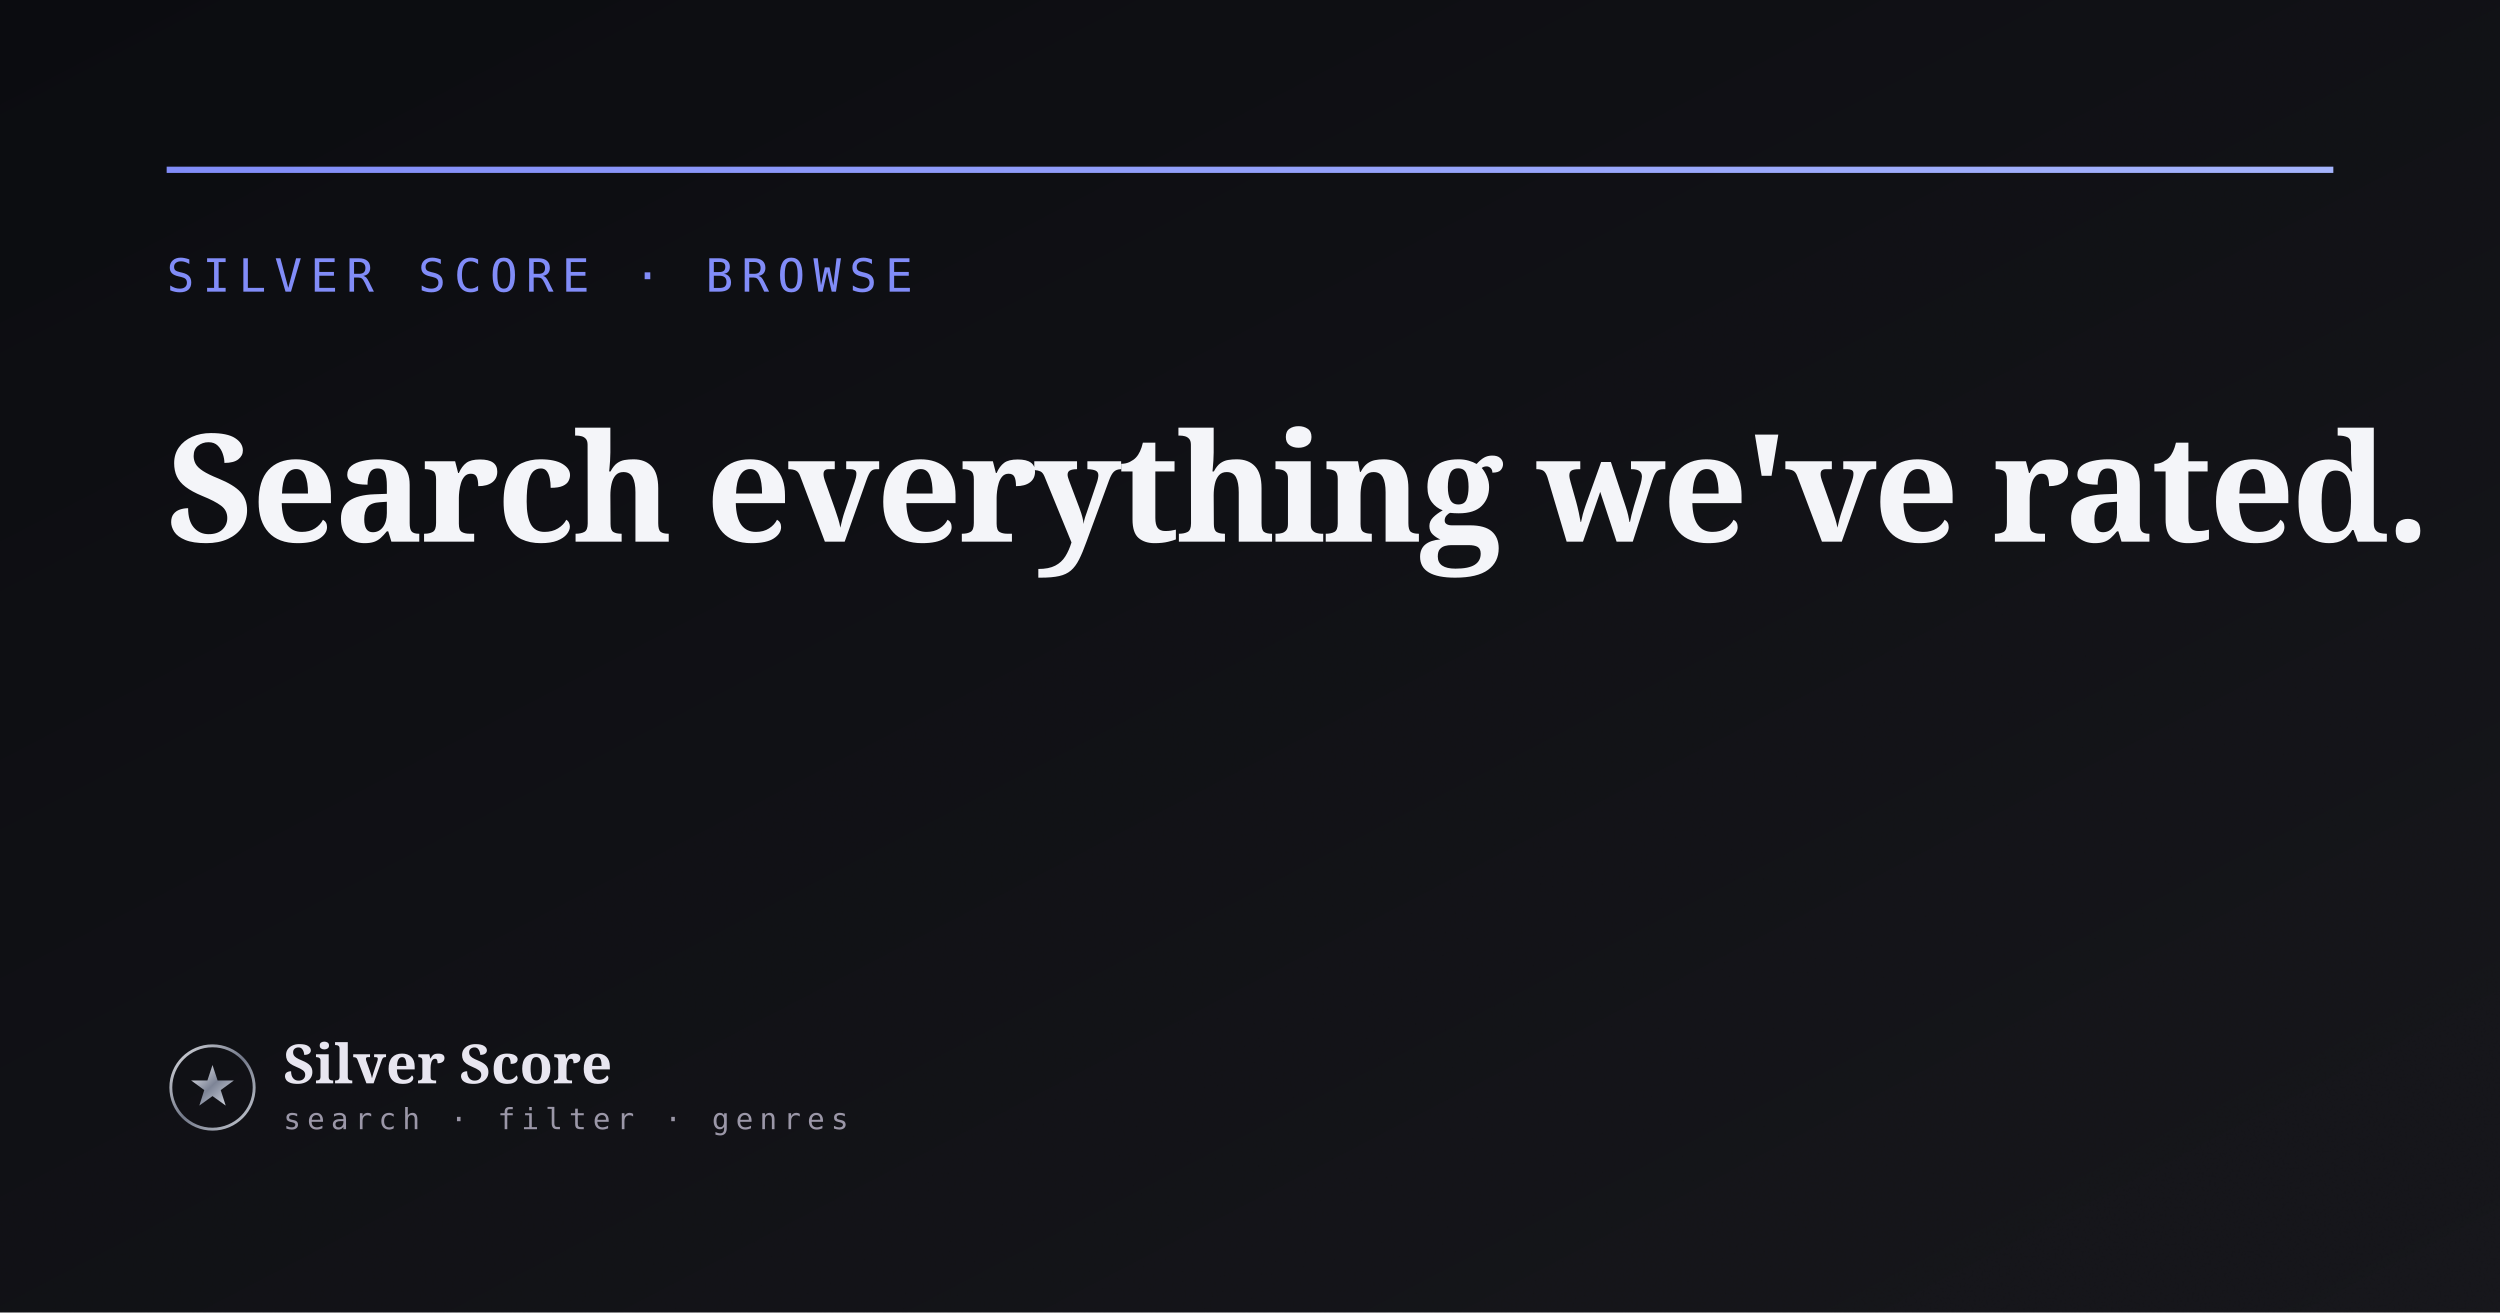
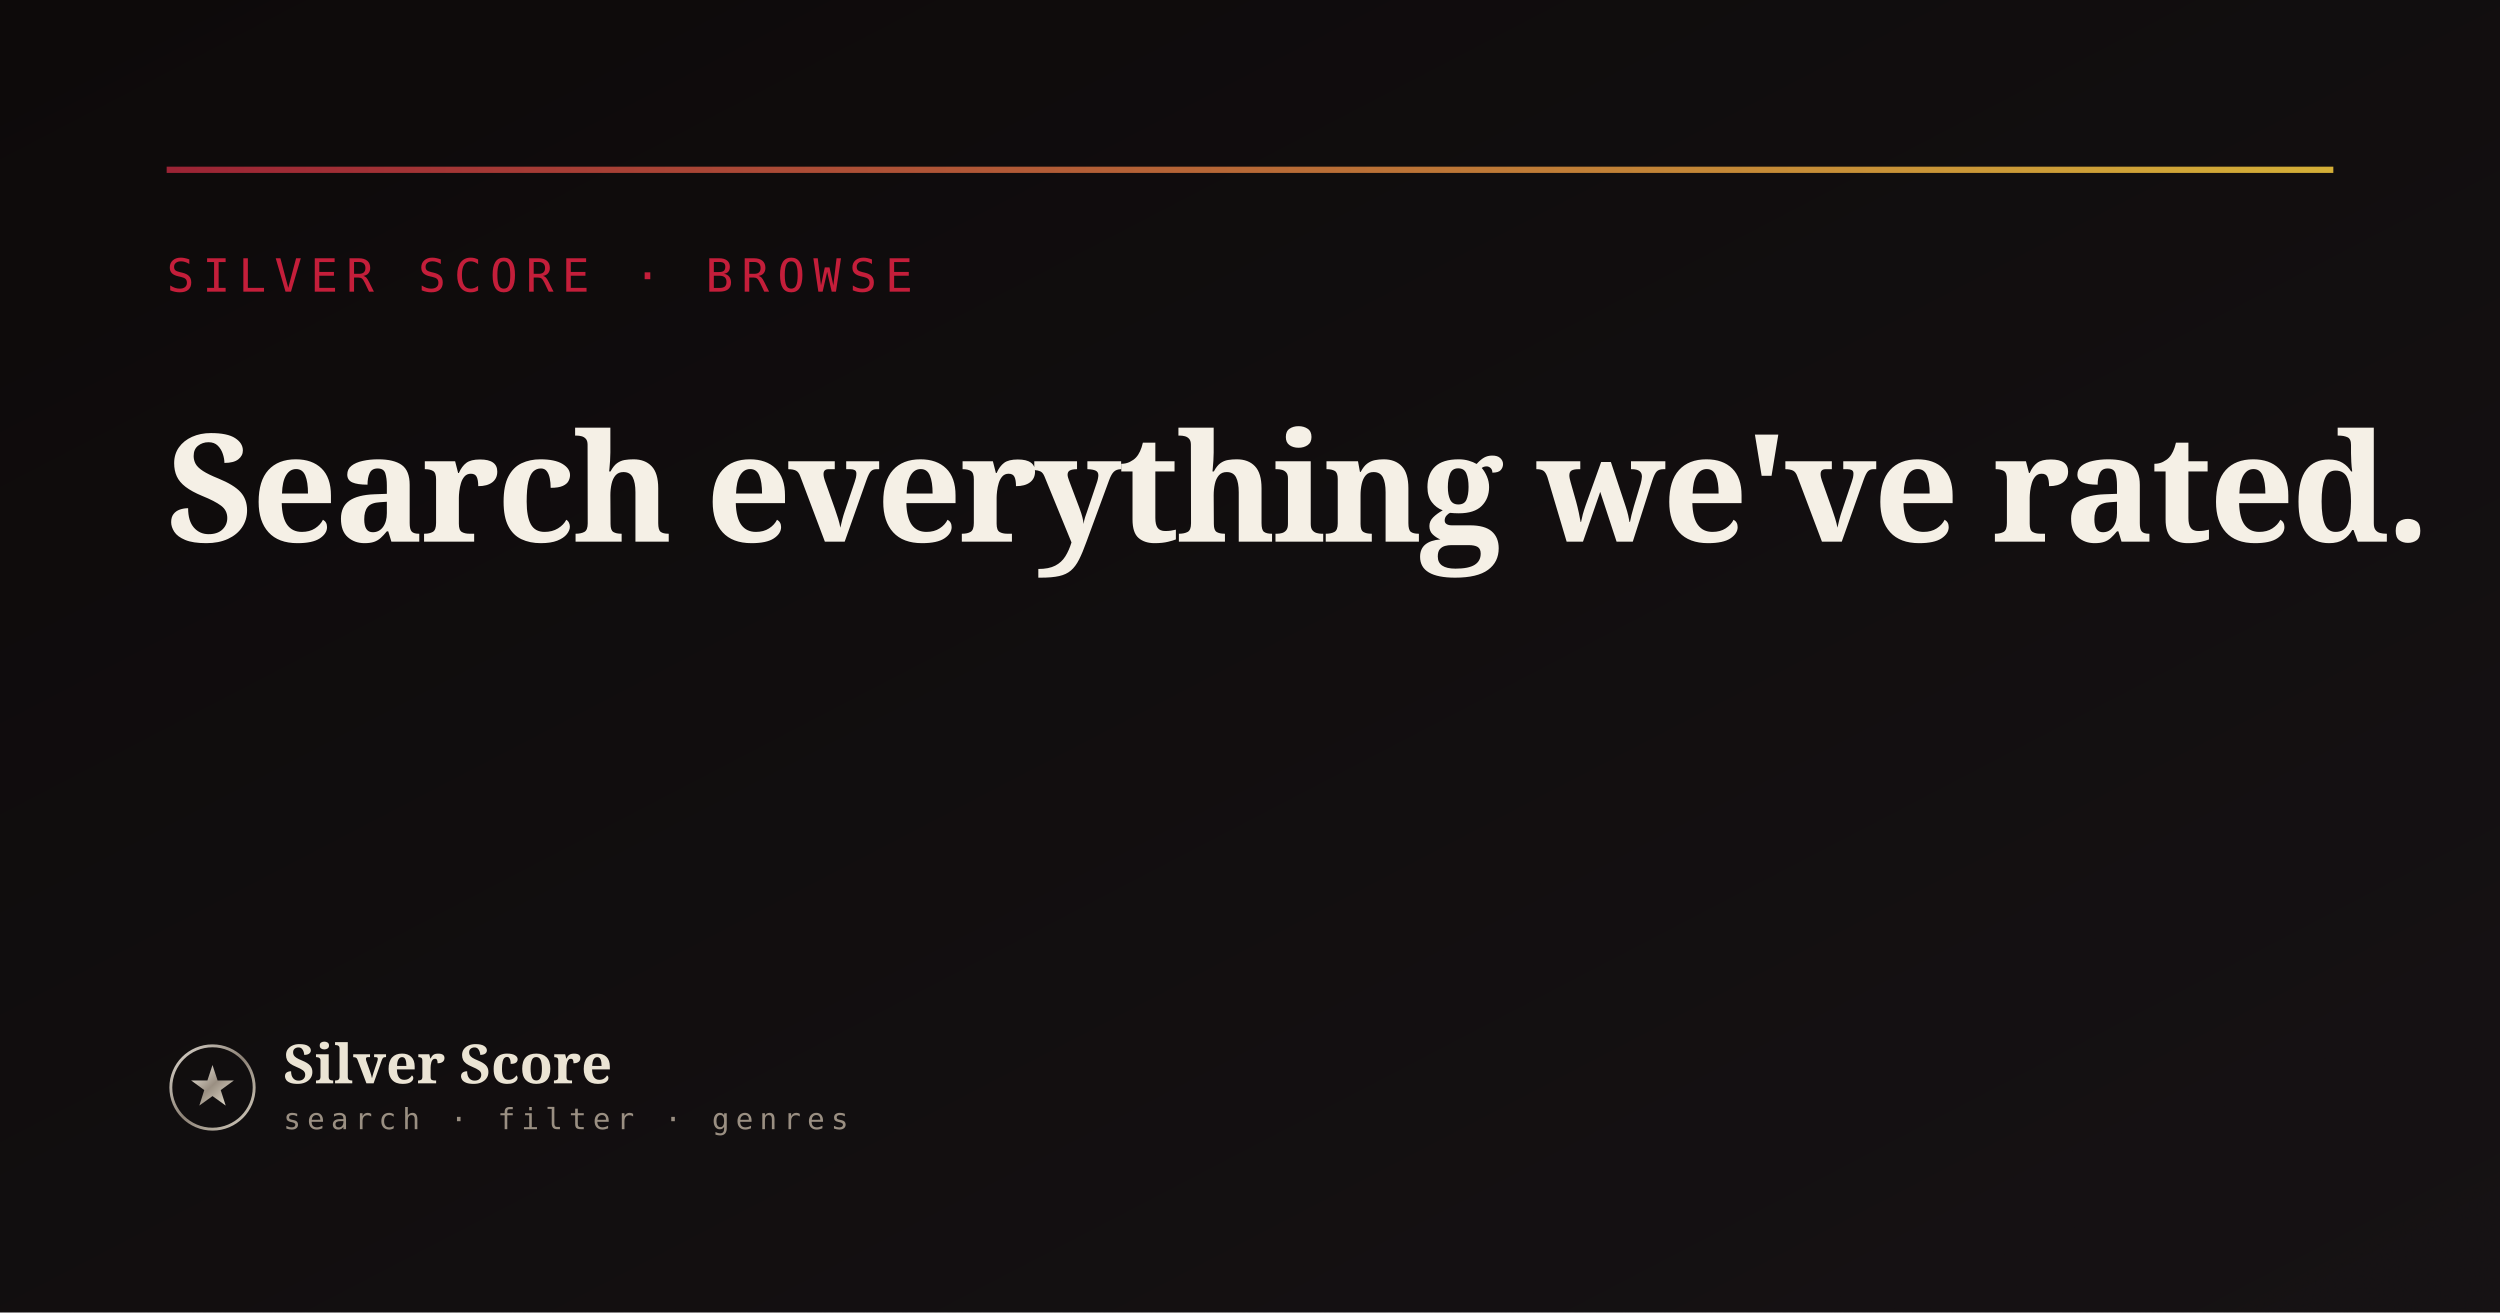
<svg xmlns="http://www.w3.org/2000/svg" width="1200" height="630" viewBox="0 0 1200 630" role="img" aria-label="Silver Score — browse">
  <defs>
    <linearGradient id="bg" x1="0" y1="0" x2="1" y2="1">
-       <stop offset="0" stop-color="#0b0c10" />
-       <stop offset="1" stop-color="#17171c" />
+       <stop offset="0" stop-color="#0d0a0a" />
+       <stop offset="1" stop-color="#161214" />
    </linearGradient>
    <linearGradient id="rule" x1="0" y1="0" x2="1" y2="0">
-       <stop offset="0" stop-color="#818cf8" />
-       <stop offset="1" stop-color="#a5b4fc" />
+       <stop offset="0" stop-color="#9b2335" />
+       <stop offset="1" stop-color="#d4af37" />
    </linearGradient>
    <linearGradient id="silver" x1="0" y1="0" x2="1" y2="1">
-       <stop stop-color="#f4f5f9" />
-       <stop offset="0.5" stop-color="#7d8496" />
-       <stop offset="1" stop-color="#dde1ea" />
+       <stop stop-color="#f5f0e6" />
+       <stop offset="0.5" stop-color="#9a8f82" />
+       <stop offset="1" stop-color="#ebe4d4" />
    </linearGradient>
    <filter id="grain">
      <feTurbulence type="fractalNoise" baseFrequency="0.85" numOctaves="2" stitchTiles="stitch" />
      <feColorMatrix values="0 0 0 0 0  0 0 0 0 0  0 0 0 0 0  0 0 0 0.04 0" />
    </filter>
  </defs>
  <rect width="1200" height="630" fill="url(#bg)" />
  <rect width="1200" height="630" filter="url(#grain)" opacity="0.8" />
  <rect x="80" y="80" width="1040" height="3" fill="url(#rule)" />
-   <text x="80" y="140" font-family="DM Mono, ui-monospace, monospace" font-size="22" letter-spacing="4" fill="#818cf8">SILVER SCORE · BROWSE</text>
-   <text x="80" y="260" font-family="Fraunces, ui-serif, Georgia, serif" font-weight="700" font-size="72" fill="#f4f5f9" letter-spacing="-0.02em">Search everything we've rated.</text>
+   <text x="80" y="140" font-family="IBM Plex Mono, ui-monospace, monospace" font-size="22" letter-spacing="4" fill="#c41e3a">SILVER SCORE · BROWSE</text>
+   <text x="80" y="260" font-family="Playfair Display, ui-serif, Georgia, serif" font-weight="700" font-size="72" fill="#f5f0e6" letter-spacing="-0.02em">Search everything we've rated.</text>
  <g transform="translate(80, 500)">
    <circle cx="22" cy="22" r="20" stroke="url(#silver)" stroke-width="1.4" fill="none" opacity="0.9" />
    <path fill="url(#silver)" d="M22 11.2l2.44 7.41 7.8.03-6.29 4.61 2.38 7.43-6.33-4.56-6.33 4.56 2.38-7.43-6.29-4.61 7.8-.03L22 11.2z" />
-     <text x="56" y="20" font-family="Cormorant Garamond, Fraunces, serif" font-weight="600" font-size="26" fill="#e8e6f0">Silver Score</text>
-     <text x="56" y="42" font-family="DM Mono, monospace" font-size="14" letter-spacing="3" fill="#9b97a8">search · filter · genres</text>
+     <text x="56" y="20" font-family="Cormorant Garamond, ui-serif, serif" font-weight="600" font-size="26" fill="#ebe4d4">Silver Score</text>
+     <text x="56" y="42" font-family="IBM Plex Mono, monospace" font-size="14" letter-spacing="3" fill="#9a8f82">search · filter · genres</text>
  </g>
</svg>
